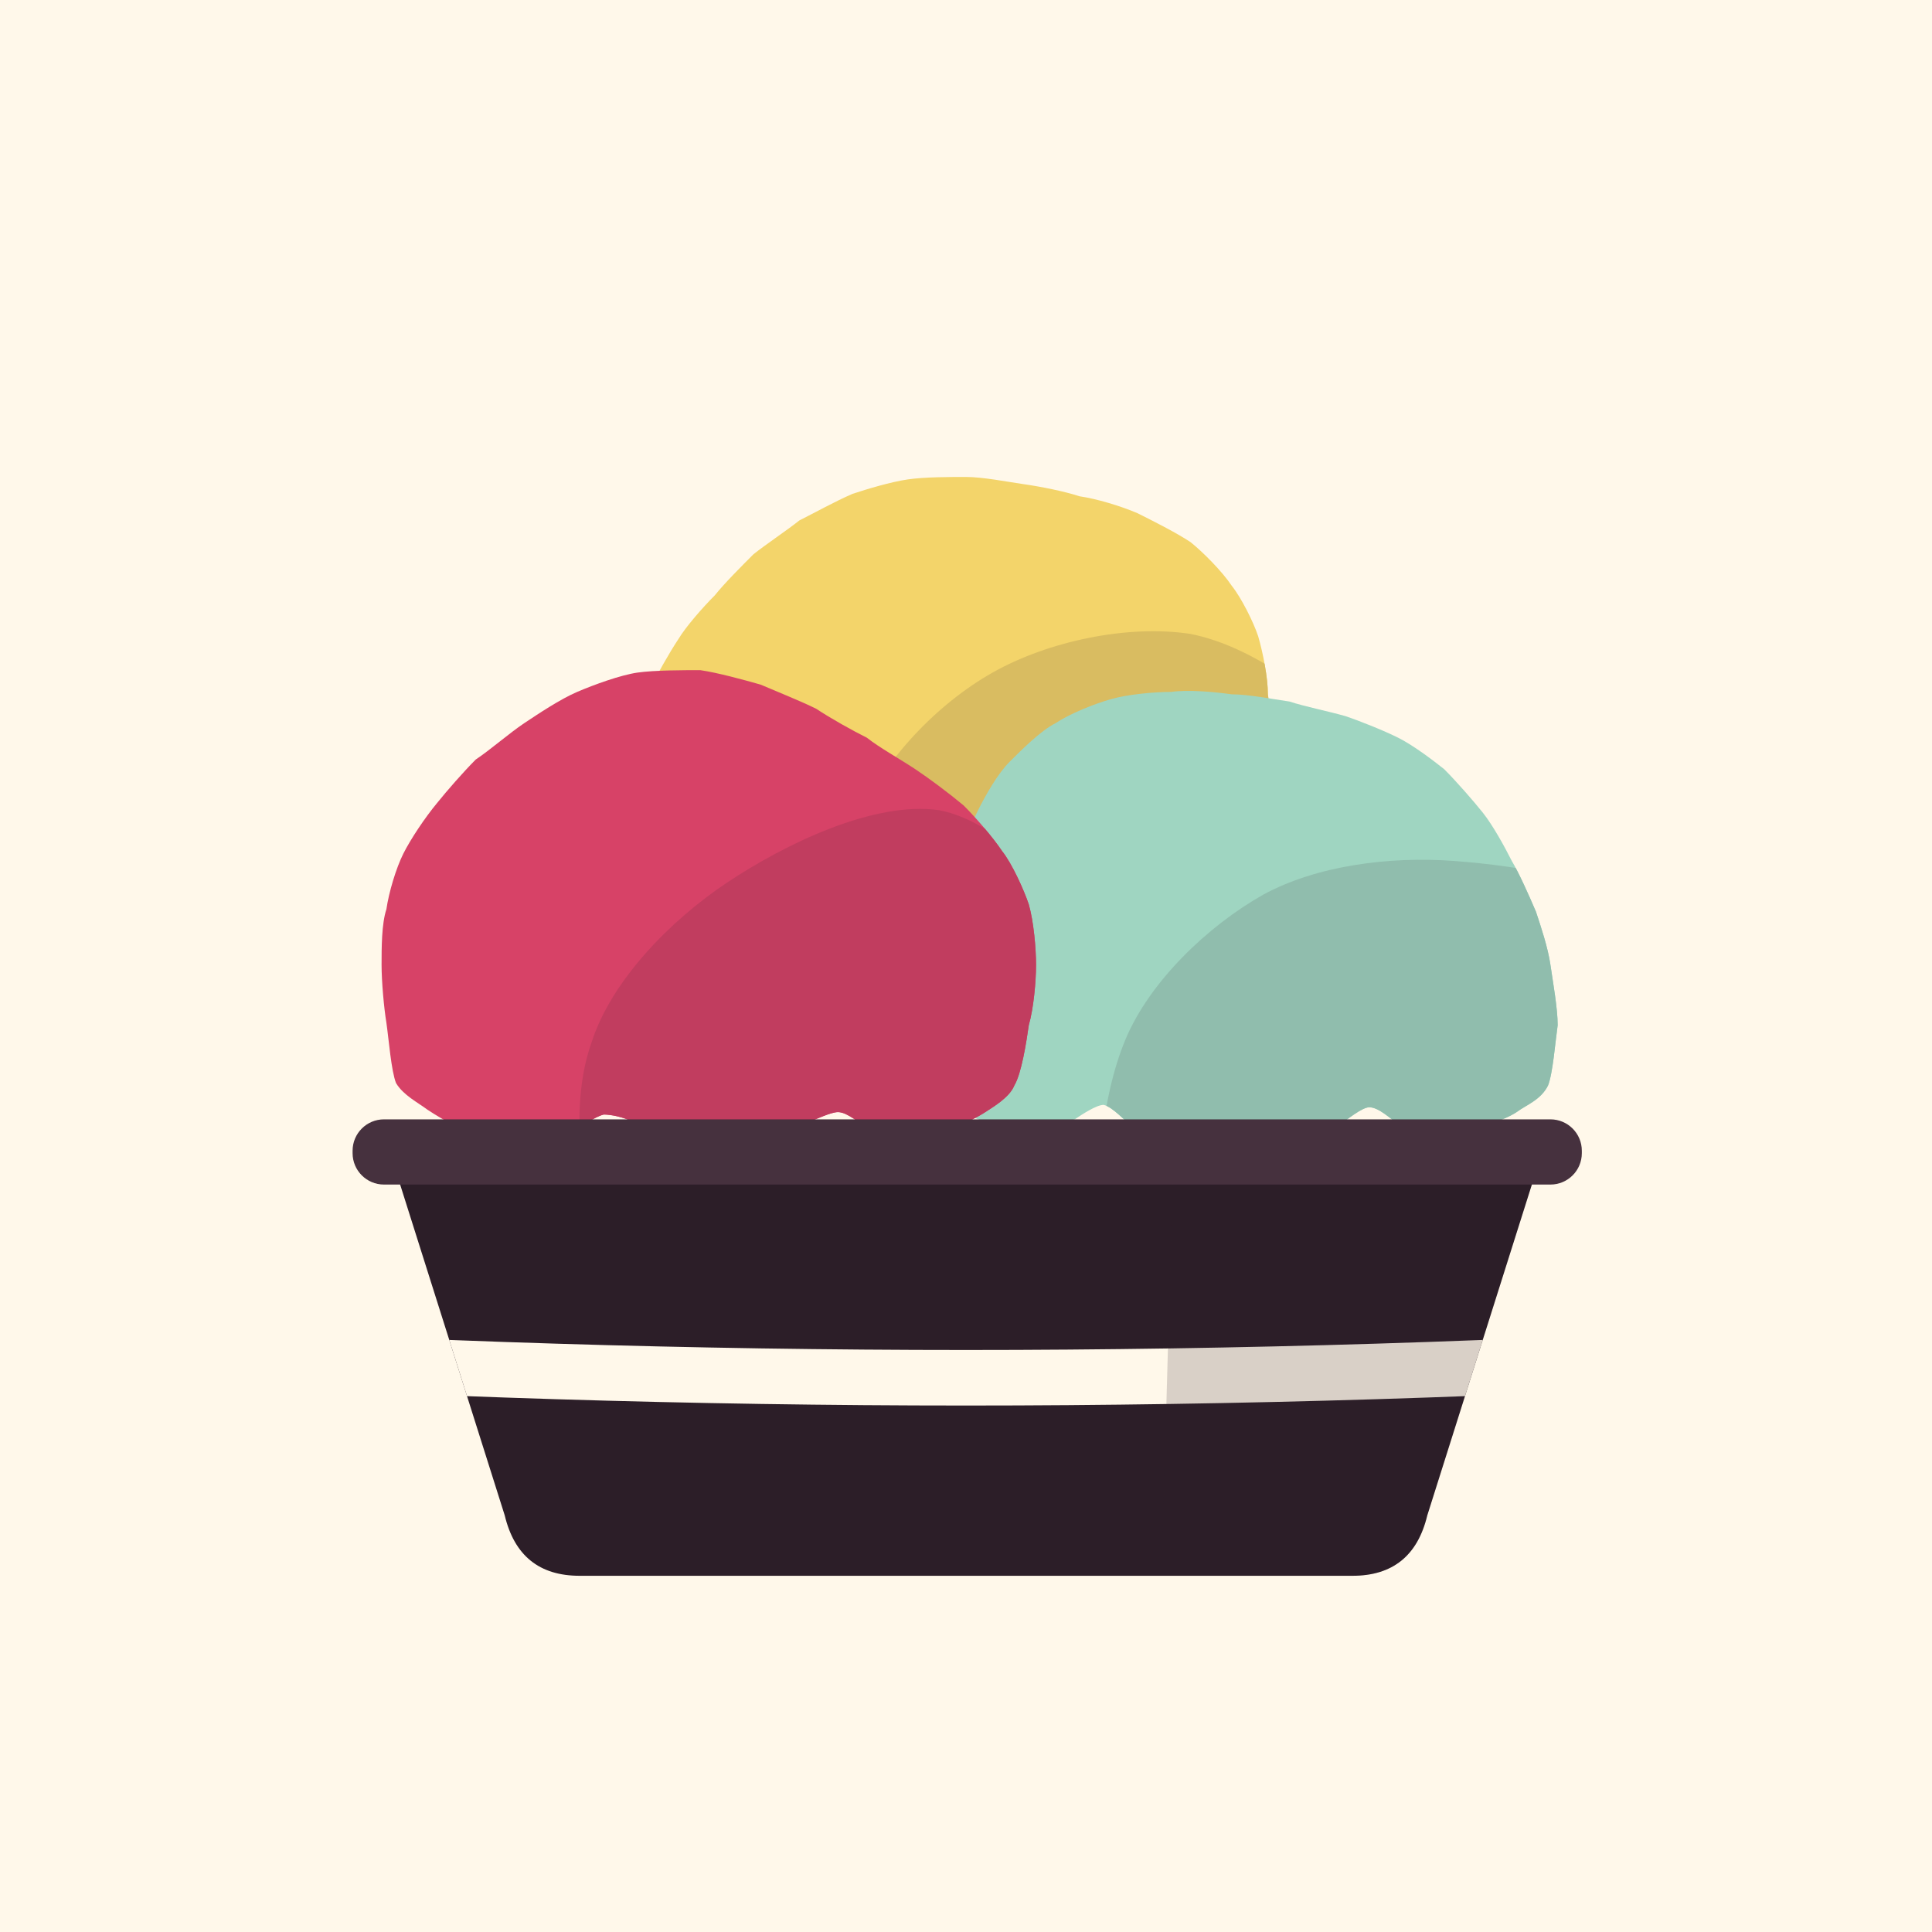
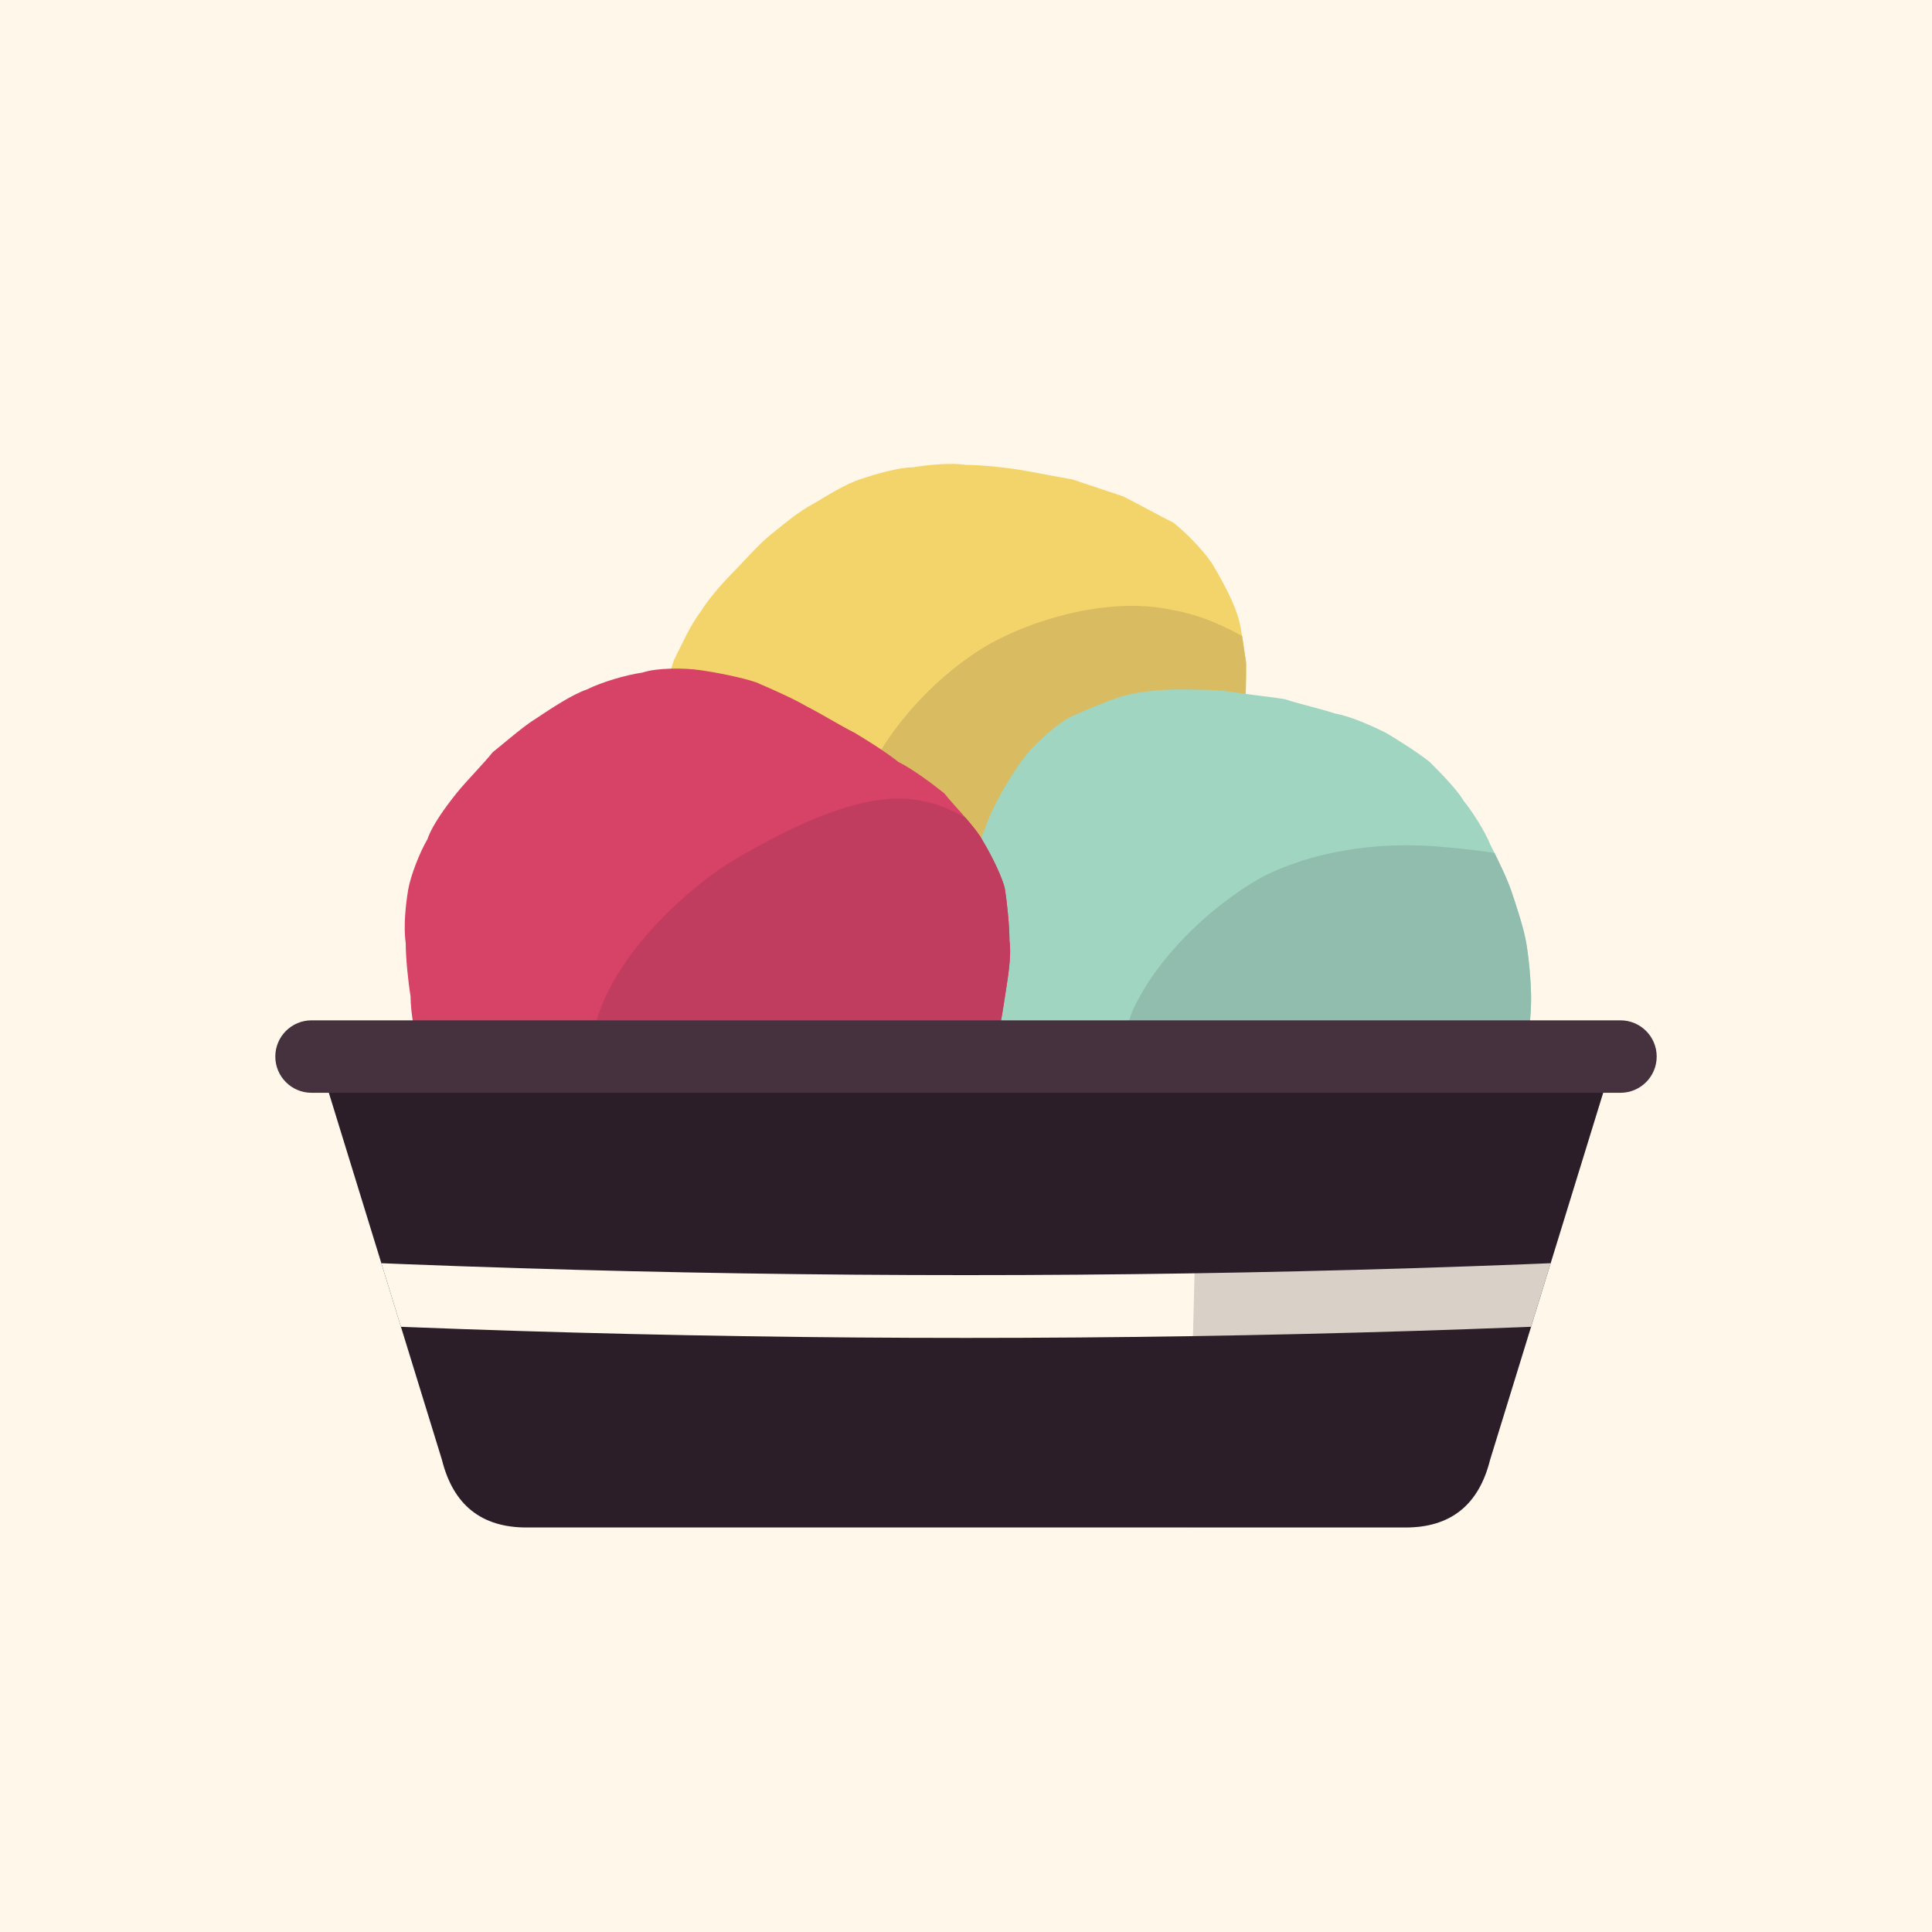
<svg xmlns="http://www.w3.org/2000/svg" viewBox="0 0 64 64" width="64" height="64" role="img" aria-label="Scoop Theory">
  <defs>
-     <path id="is1" d="M19.5,26.6C19.2,26.1 18.8,24.9 18.7,24.2C18.5,23.5 18.4,22.4 18.4,21.7C18.5,21 18.7,20 18.9,19.3C19.2,18.7 19.7,17.8 20.1,17.2C20.4,16.7 21.1,15.9 21.6,15.4C22,14.9 22.7,14.2 23.2,13.7C23.7,13.3 24.6,12.7 25.1,12.3C25.7,12 26.6,11.5 27.3,11.2C27.9,11 28.9,10.7 29.6,10.6C30.3,10.5 31.3,10.5 32,10.5C32.7,10.5 33.7,10.7 34.4,10.8C35.1,10.9 36.1,11.1 36.7,11.3C37.4,11.4 38.4,11.7 39.1,12C39.7,12.3 40.7,12.8 41.3,13.2C41.8,13.6 42.6,14.4 43,15C43.4,15.5 43.9,16.5 44.1,17.1C44.3,17.8 44.5,18.8 44.5,19.5C44.6,20.1 44.5,21.1 44.5,21.8C44.5,22.4 44.4,23.4 44.4,24.1C44.3,24.7 44.4,26 44.2,26.5C44,26.9 43.3,27.3 43,27.5C42.7,27.7 42.1,28 41.8,28.1C41.5,28.3 41,28.4 40.6,28.5C40.3,28.6 39.8,28.6 39.5,28.6C39.1,28.6 38.6,28.5 38.3,28.4C38,28.4 37.5,28.2 37.1,28C36.8,27.9 36.3,27.4 36,27.5C35.6,27.5 35.1,28.1 34.8,28.3C34.4,28.5 33.9,28.7 33.6,28.9C33.3,29 32.8,29.1 32.4,29.1C32.1,29.2 31.6,29.2 31.3,29.2C30.9,29.1 30.4,29 30.1,28.9C29.8,28.8 29.2,28.6 28.9,28.5C28.6,28.3 28.1,27.8 27.7,27.7C27.4,27.6 26.9,27.8 26.6,27.9C26.2,28 25.7,28.3 25.4,28.4C25.1,28.5 24.6,28.6 24.2,28.6C23.9,28.6 23.4,28.6 23,28.5C22.7,28.5 22.2,28.3 21.9,28.2C21.5,28.1 21,27.8 20.7,27.6C20.4,27.3 19.8,27 19.5,26.6Z" />
+     <path id="is1" d="M20.5,24.7C20.2,24.3 19.8,23.2 19.7,22.6C19.5,21.9 19.5,20.9 19.5,20.3C19.5,19.6 19.7,18.7 19.9,18.1C20.2,17.5 20.6,16.6 21,16.1C21.3,15.6 21.9,14.9 22.4,14.4C22.8,14 23.4,13.3 23.9,12.9C24.4,12.5 25.1,11.9 25.7,11.6C26.2,11.3 27,10.8 27.6,10.6C28.2,10.4 29.2,10.1 29.8,10.1C30.4,10 31.4,9.9 32,10C32.6,10 33.6,10.1 34.2,10.2C34.8,10.3 35.8,10.5 36.4,10.6C37,10.8 37.9,11.1 38.5,11.3C39.1,11.6 40,12.1 40.6,12.4C41.1,12.8 41.8,13.5 42.2,14.1C42.5,14.6 43,15.5 43.2,16.1C43.4,16.6 43.5,17.6 43.6,18.2C43.6,18.8 43.6,19.7 43.5,20.3C43.5,20.9 43.5,21.8 43.4,22.4C43.4,23.1 43.4,24.2 43.2,24.6C43,25.1 42.4,25.4 42.1,25.6C41.8,25.8 41.4,26.1 41.1,26.2C40.8,26.3 40.3,26.5 40,26.5C39.7,26.6 39.2,26.6 38.9,26.6C38.6,26.6 38.1,26.6 37.8,26.5C37.5,26.4 37,26.2 36.7,26.1C36.4,26 36,25.5 35.6,25.6C35.3,25.6 34.9,26.2 34.6,26.4C34.3,26.6 33.8,26.8 33.5,26.9C33.2,27 32.7,27.1 32.4,27.1C32.1,27.2 31.6,27.2 31.3,27.2C31,27.1 30.5,27 30.2,26.9C29.9,26.8 29.5,26.7 29.2,26.5C28.8,26.3 28.4,25.9 28.1,25.8C27.8,25.7 27.3,25.9 27,26C26.7,26.1 26.2,26.4 25.9,26.5C25.6,26.5 25.1,26.6 24.8,26.6C24.5,26.7 24,26.6 23.7,26.6C23.4,26.5 23,26.4 22.7,26.3C22.3,26.1 21.9,25.9 21.6,25.7C21.3,25.5 20.8,25.2 20.5,24.7Z" />
    <clipPath id="ic2">
      <use href="#is1" />
    </clipPath>
-     <path id="is3" d="M30.4,35.6C30.2,35.1 30.1,33.8 30.2,33.1C30.2,32.4 30.3,31.4 30.4,30.8C30.5,30.1 30.8,29.2 30.9,28.6C31.1,28 31.4,27.1 31.6,26.5C31.8,25.9 32.2,24.9 32.5,24.3C32.8,23.7 33.3,22.8 33.8,22.3C34.3,21.8 35.1,21 35.7,20.7C36.3,20.3 37.3,19.9 38,19.7C38.7,19.5 39.8,19.4 40.5,19.4C41.2,19.3 42.3,19.4 43,19.5C43.7,19.5 44.7,19.7 45.4,19.8C46,20 47,20.2 47.7,20.4C48.3,20.6 49.3,21 49.9,21.3C50.5,21.6 51.3,22.2 51.8,22.6C52.3,23.1 53,23.9 53.4,24.4C53.8,24.9 54.3,25.8 54.6,26.4C54.9,26.9 55.3,27.8 55.6,28.5C55.8,29.1 56.1,30 56.2,30.7C56.3,31.4 56.5,32.5 56.5,33.2C56.4,33.9 56.3,35.2 56.1,35.7C55.8,36.3 55.2,36.5 54.8,36.8C54.5,37 54,37.2 53.6,37.3C53.3,37.5 52.7,37.6 52.4,37.6C52,37.7 51.5,37.7 51.2,37.6C50.8,37.6 50.3,37.4 49.9,37.3C49.6,37.1 49.1,36.6 48.7,36.6C48.4,36.6 47.8,37.1 47.5,37.3C47.2,37.5 46.6,37.8 46.3,38C45.9,38.1 45.4,38.3 45.1,38.4C44.7,38.5 44.2,38.6 43.8,38.6C43.5,38.7 43,38.7 42.6,38.6C42.3,38.6 41.7,38.5 41.4,38.4C41,38.4 40.5,38.2 40.2,38C39.8,37.9 39.3,37.7 38.9,37.4C38.6,37.2 38.1,36.6 37.7,36.5C37.4,36.5 36.8,36.9 36.5,37.1C36.1,37.2 35.6,37.4 35.3,37.4C34.9,37.5 34.4,37.5 34,37.5C33.7,37.5 33.2,37.3 32.8,37.2C32.5,37.1 31.9,36.9 31.6,36.6C31.2,36.4 30.6,36.1 30.4,35.6Z" />
+     <path id="is3" d="M31.3,34.3C31.2,33.8 31.1,32.6 31.1,32C31.2,31.4 31.3,30.4 31.4,29.8C31.5,29.2 31.7,28.4 31.9,27.8C32,27.3 32.3,26.4 32.5,25.8C32.7,25.3 33,24.4 33.3,23.9C33.6,23.3 34.1,22.5 34.5,22C34.9,21.5 35.7,20.8 36.2,20.5C36.8,20.2 37.8,19.8 38.4,19.6C39,19.4 40.1,19.3 40.7,19.3C41.4,19.3 42.4,19.3 43,19.4C43.6,19.5 44.6,19.6 45.2,19.7C45.8,19.9 46.7,20.1 47.3,20.3C47.9,20.4 48.8,20.8 49.4,21.1C49.9,21.4 50.7,21.9 51.2,22.3C51.6,22.7 52.3,23.4 52.6,23.9C53,24.4 53.5,25.2 53.7,25.7C54,26.3 54.4,27.1 54.6,27.7C54.8,28.3 55.1,29.2 55.2,29.8C55.3,30.4 55.4,31.4 55.4,32.1C55.4,32.7 55.3,34 55.1,34.4C54.9,34.9 54.3,35.1 53.9,35.4C53.6,35.6 53.1,35.8 52.8,35.9C52.5,36 52,36.1 51.7,36.2C51.4,36.2 50.9,36.2 50.5,36.1C50.2,36.1 49.7,36 49.4,35.8C49.1,35.7 48.6,35.2 48.3,35.2C48,35.2 47.5,35.7 47.2,35.9C46.8,36.1 46.3,36.3 46,36.5C45.7,36.6 45.2,36.8 44.9,36.9C44.6,37 44.1,37 43.8,37.1C43.4,37.1 43,37.1 42.6,37.1C42.3,37.1 41.8,37 41.5,36.9C41.2,36.8 40.7,36.7 40.4,36.5C40.1,36.4 39.6,36.2 39.2,36C38.9,35.8 38.4,35.2 38.1,35.2C37.8,35.1 37.3,35.5 37,35.6C36.7,35.8 36.2,35.9 35.9,36C35.5,36 35.1,36.1 34.7,36C34.4,36 33.9,35.9 33.6,35.8C33.3,35.7 32.8,35.4 32.5,35.2C32.2,35 31.5,34.7 31.3,34.3Z" />
    <clipPath id="ic4">
      <use href="#is3" />
    </clipPath>
-     <path id="is5" d="M8.4,35.6C8.2,35.1 8.1,33.8 8,33.1C7.9,32.5 7.8,31.4 7.8,30.7C7.8,30 7.8,29 8,28.4C8.1,27.7 8.4,26.7 8.7,26.1C9,25.5 9.6,24.6 10.1,24C10.5,23.5 11.2,22.7 11.7,22.2C12.3,21.8 13.1,21.1 13.7,20.7C14.3,20.3 15.2,19.7 15.9,19.4C16.6,19.1 17.7,18.7 18.4,18.6C19.1,18.5 20.3,18.5 21,18.5C21.7,18.6 22.8,18.9 23.5,19.1C24.2,19.4 25.2,19.8 25.8,20.1C26.4,20.5 27.3,21 27.9,21.3C28.4,21.7 29.3,22.2 29.9,22.6C30.5,23 31.3,23.6 31.9,24.1C32.4,24.6 33.1,25.4 33.5,26C33.9,26.5 34.4,27.6 34.6,28.2C34.8,28.9 34.9,30 34.9,30.7C34.9,31.4 34.8,32.5 34.6,33.2C34.5,33.9 34.3,35.2 34,35.7C33.8,36.2 33.1,36.6 32.8,36.8C32.5,37 31.9,37.3 31.6,37.4C31.2,37.5 30.7,37.7 30.4,37.7C30,37.8 29.5,37.8 29.1,37.7C28.8,37.7 28.3,37.6 27.9,37.4C27.6,37.3 27.1,36.8 26.7,36.8C26.4,36.8 25.8,37.1 25.5,37.2C25.1,37.4 24.6,37.7 24.3,37.9C23.9,38 23.4,38.2 23.1,38.3C22.7,38.4 22.2,38.4 21.8,38.4C21.5,38.4 21,38.4 20.6,38.3C20.3,38.2 19.7,38 19.4,37.9C19.1,37.7 18.5,37.3 18.2,37.2C17.8,37 17.3,36.9 17,36.9C16.6,37 16.1,37.4 15.7,37.6C15.4,37.7 14.9,37.8 14.5,37.9C14.2,37.9 13.7,38 13.3,38C13,38 12.4,37.9 12.1,37.8C11.7,37.7 11.2,37.5 10.9,37.4C10.5,37.2 10,36.9 9.7,36.7C9.3,36.4 8.7,36.1 8.4,35.6Z" />
+     <path id="is5" d="M9.4,34.3C9.2,33.8 9,32.7 9,32C8.9,31.4 8.8,30.4 8.8,29.8C8.7,29.1 8.8,28.2 8.9,27.6C9,27 9.4,26 9.7,25.5C9.9,24.9 10.5,24.1 10.9,23.6C11.3,23.1 12,22.4 12.4,21.9C12.9,21.5 13.7,20.8 14.2,20.5C14.8,20.1 15.7,19.5 16.3,19.3C16.9,19 17.9,18.7 18.6,18.6C19.2,18.4 20.3,18.4 21,18.5C21.7,18.6 22.7,18.8 23.3,19C24,19.3 24.9,19.7 25.4,20C26,20.3 26.8,20.8 27.4,21.1C27.9,21.4 28.7,21.9 29.2,22.3C29.8,22.6 30.6,23.2 31.1,23.6C31.5,24.1 32.2,24.8 32.6,25.4C32.9,25.9 33.4,26.8 33.6,27.5C33.7,28.1 33.8,29.1 33.8,29.7C33.9,30.4 33.7,31.4 33.6,32.1C33.5,32.8 33.3,33.9 33.1,34.4C32.8,34.9 32.2,35.2 31.9,35.4C31.6,35.6 31.1,35.8 30.8,36C30.5,36.1 30,36.2 29.7,36.3C29.4,36.3 28.9,36.3 28.5,36.3C28.2,36.2 27.7,36.1 27.4,36C27.1,35.9 26.6,35.4 26.3,35.4C26,35.4 25.5,35.7 25.2,35.8C24.8,36 24.4,36.3 24,36.4C23.7,36.6 23.2,36.7 22.9,36.8C22.6,36.9 22.1,36.9 21.8,36.9C21.5,36.9 21,36.8 20.6,36.8C20.3,36.7 19.8,36.5 19.5,36.4C19.2,36.2 18.7,35.9 18.4,35.7C18.1,35.6 17.6,35.5 17.3,35.5C16.9,35.6 16.5,36 16.1,36.1C15.8,36.2 15.3,36.4 15,36.4C14.7,36.5 14.2,36.5 13.9,36.5C13.6,36.5 13.1,36.4 12.8,36.3C12.4,36.2 11.9,36.1 11.6,35.9C11.3,35.8 10.8,35.5 10.5,35.3C10.2,35.1 9.6,34.7 9.4,34.3Z" />
    <clipPath id="ic6">
      <use href="#is5" />
    </clipPath>
-     <path id="it7" d="M8,38L56,38L51.1,53.5Q50.5,56 48,56L16,56Q13.5,56 12.9,53.5Z" />
+     <path id="it7" d="M5,34L59,34L53.7,51.2Q53,54 50.2,54L13.8,54Q11,54 10.3,51.2Z" />
    <clipPath id="ic8">
      <use href="#it7" />
    </clipPath>
  </defs>
  <rect width="64" height="64" fill="#fff8ea" />
  <g transform="translate(6.4 7.4) scale(.8)">
    <use href="#is1" fill="#f3d46a" />
    <g clip-path="url(#ic2)">
-       <path d="M52.3,29C52.4,31.6 50.8,35.3 49,37.2C47.1,39.1 43.8,40.2 41.2,40.4C38.6,40.7 35.9,40.1 33.4,38.9C30.9,37.8 27.4,36 26.4,33.6C25.4,31.3 26.3,27.3 27.5,24.7C28.6,22.2 30.8,19.9 33.1,18.6C35.4,17.3 38.7,16.6 41.3,17C43.8,17.5 46.4,19.4 48.2,21.4C50.1,23.4 52.2,26.4 52.3,29Z" fill="#d9bc61" />
+       <path d="M50.8,27C50.9,29.4 49.4,32.8 47.7,34.6C45.9,36.4 42.9,37.3 40.5,37.6C38.1,37.8 35.6,37.2 33.3,36.2C31,35.1 27.7,33.5 26.8,31.3C25.9,29.1 26.8,25.4 27.8,23.1C28.8,20.8 30.9,18.6 33,17.4C35.2,16.2 38.2,15.5 40.5,16C42.9,16.4 45.3,18.1 47,20C48.7,21.8 50.6,24.6 50.8,27Z" fill="#d9bc61" />
    </g>
    <use href="#is3" fill="#9fd5c1" />
    <g clip-path="url(#ic4)">
-       <path d="M62.4,38C62.1,40.7 60.6,43.3 58.9,45.3C57.2,47.4 54.8,49.7 52.3,50.3C49.8,50.9 46.3,50.1 43.9,48.8C41.5,47.5 38.9,44.9 38,42.4C37.2,39.9 37.6,36.2 38.6,33.8C39.6,31.4 42,29.1 44.3,27.8C46.5,26.6 49.5,26.2 52.2,26.4C54.9,26.6 59,27.2 60.7,29.1C62.4,31.1 62.7,35.3 62.4,38Z" fill="#90bdad" />
+       <path d="M60.9,36.5C60.6,39 59.2,41.4 57.7,43.3C56.1,45.2 53.9,47.3 51.6,47.8C49.3,48.4 46,47.7 43.8,46.5C41.6,45.3 39.2,42.9 38.4,40.6C37.6,38.3 38,34.9 38.9,32.6C39.9,30.4 42.1,28.3 44.2,27.1C46.3,26 49,25.6 51.5,25.8C54,26 57.8,26.5 59.4,28.3C60.9,30.1 61.2,34 60.9,36.5Z" fill="#90bdad" />
    </g>
    <use href="#is5" fill="#d74267" />
    <g clip-path="url(#ic6)">
-       <path d="M40.1,38.2C40.2,41 40.3,44.7 38.7,46.9C37.2,49.1 33.5,51.1 30.8,51.5C28,51.9 24.3,50.8 22,49.3C19.7,47.8 17.8,45 16.9,42.4C16,39.9 15.6,36.4 16.5,33.9C17.3,31.4 19.7,28.9 22.1,27.3C24.5,25.7 28.2,23.9 30.9,24.3C33.5,24.8 36.4,28 37.9,30.3C39.5,32.6 39.9,35.5 40.1,38.2Z" fill="#c13d5f" />
+       <path d="M38.6,36.8C38.8,39.3 38.8,42.7 37.4,44.7C36,46.8 32.6,48.6 30,49C27.5,49.4 24.1,48.4 22,47C19.8,45.6 18.1,43 17.2,40.6C16.3,38.3 16,35 16.8,32.7C17.6,30.4 19.8,28.1 22,26.6C24.3,25.2 27.7,23.4 30.1,23.9C32.6,24.3 35.3,27.2 36.7,29.4C38.1,31.5 38.5,34.2 38.6,36.8Z" fill="#c13d5f" />
    </g>
    <use href="#it7" fill="#2c1e28" />
    <g clip-path="url(#ic8)">
-       <path d="M-2,45.6Q32,47.7 66,45.6L66,47.9Q32,50 -2,47.9Z" fill="#fff8ea" />
-       <path d="M40.6,38L61,38L50.5,56L40.1,56Z" fill="#2c1e28" opacity=".18" />
+       <path d="M-5,42.4Q32,44.7 69,42.4L69,45Q32,47.3 -5,45Z" fill="#fff8ea" />
+       <path d="M41.7,34L64,34L53,54L41.2,54Z" fill="#2c1e28" opacity=".18" />
    </g>
-     <rect x="6.6" y="37.1" width="50.9" height="2.7" rx="1.3" fill="#46313e" />
+     <rect x="3.4" y="33" width="57.2" height="3" rx="1.5" fill="#46313e" />
  </g>
</svg>
